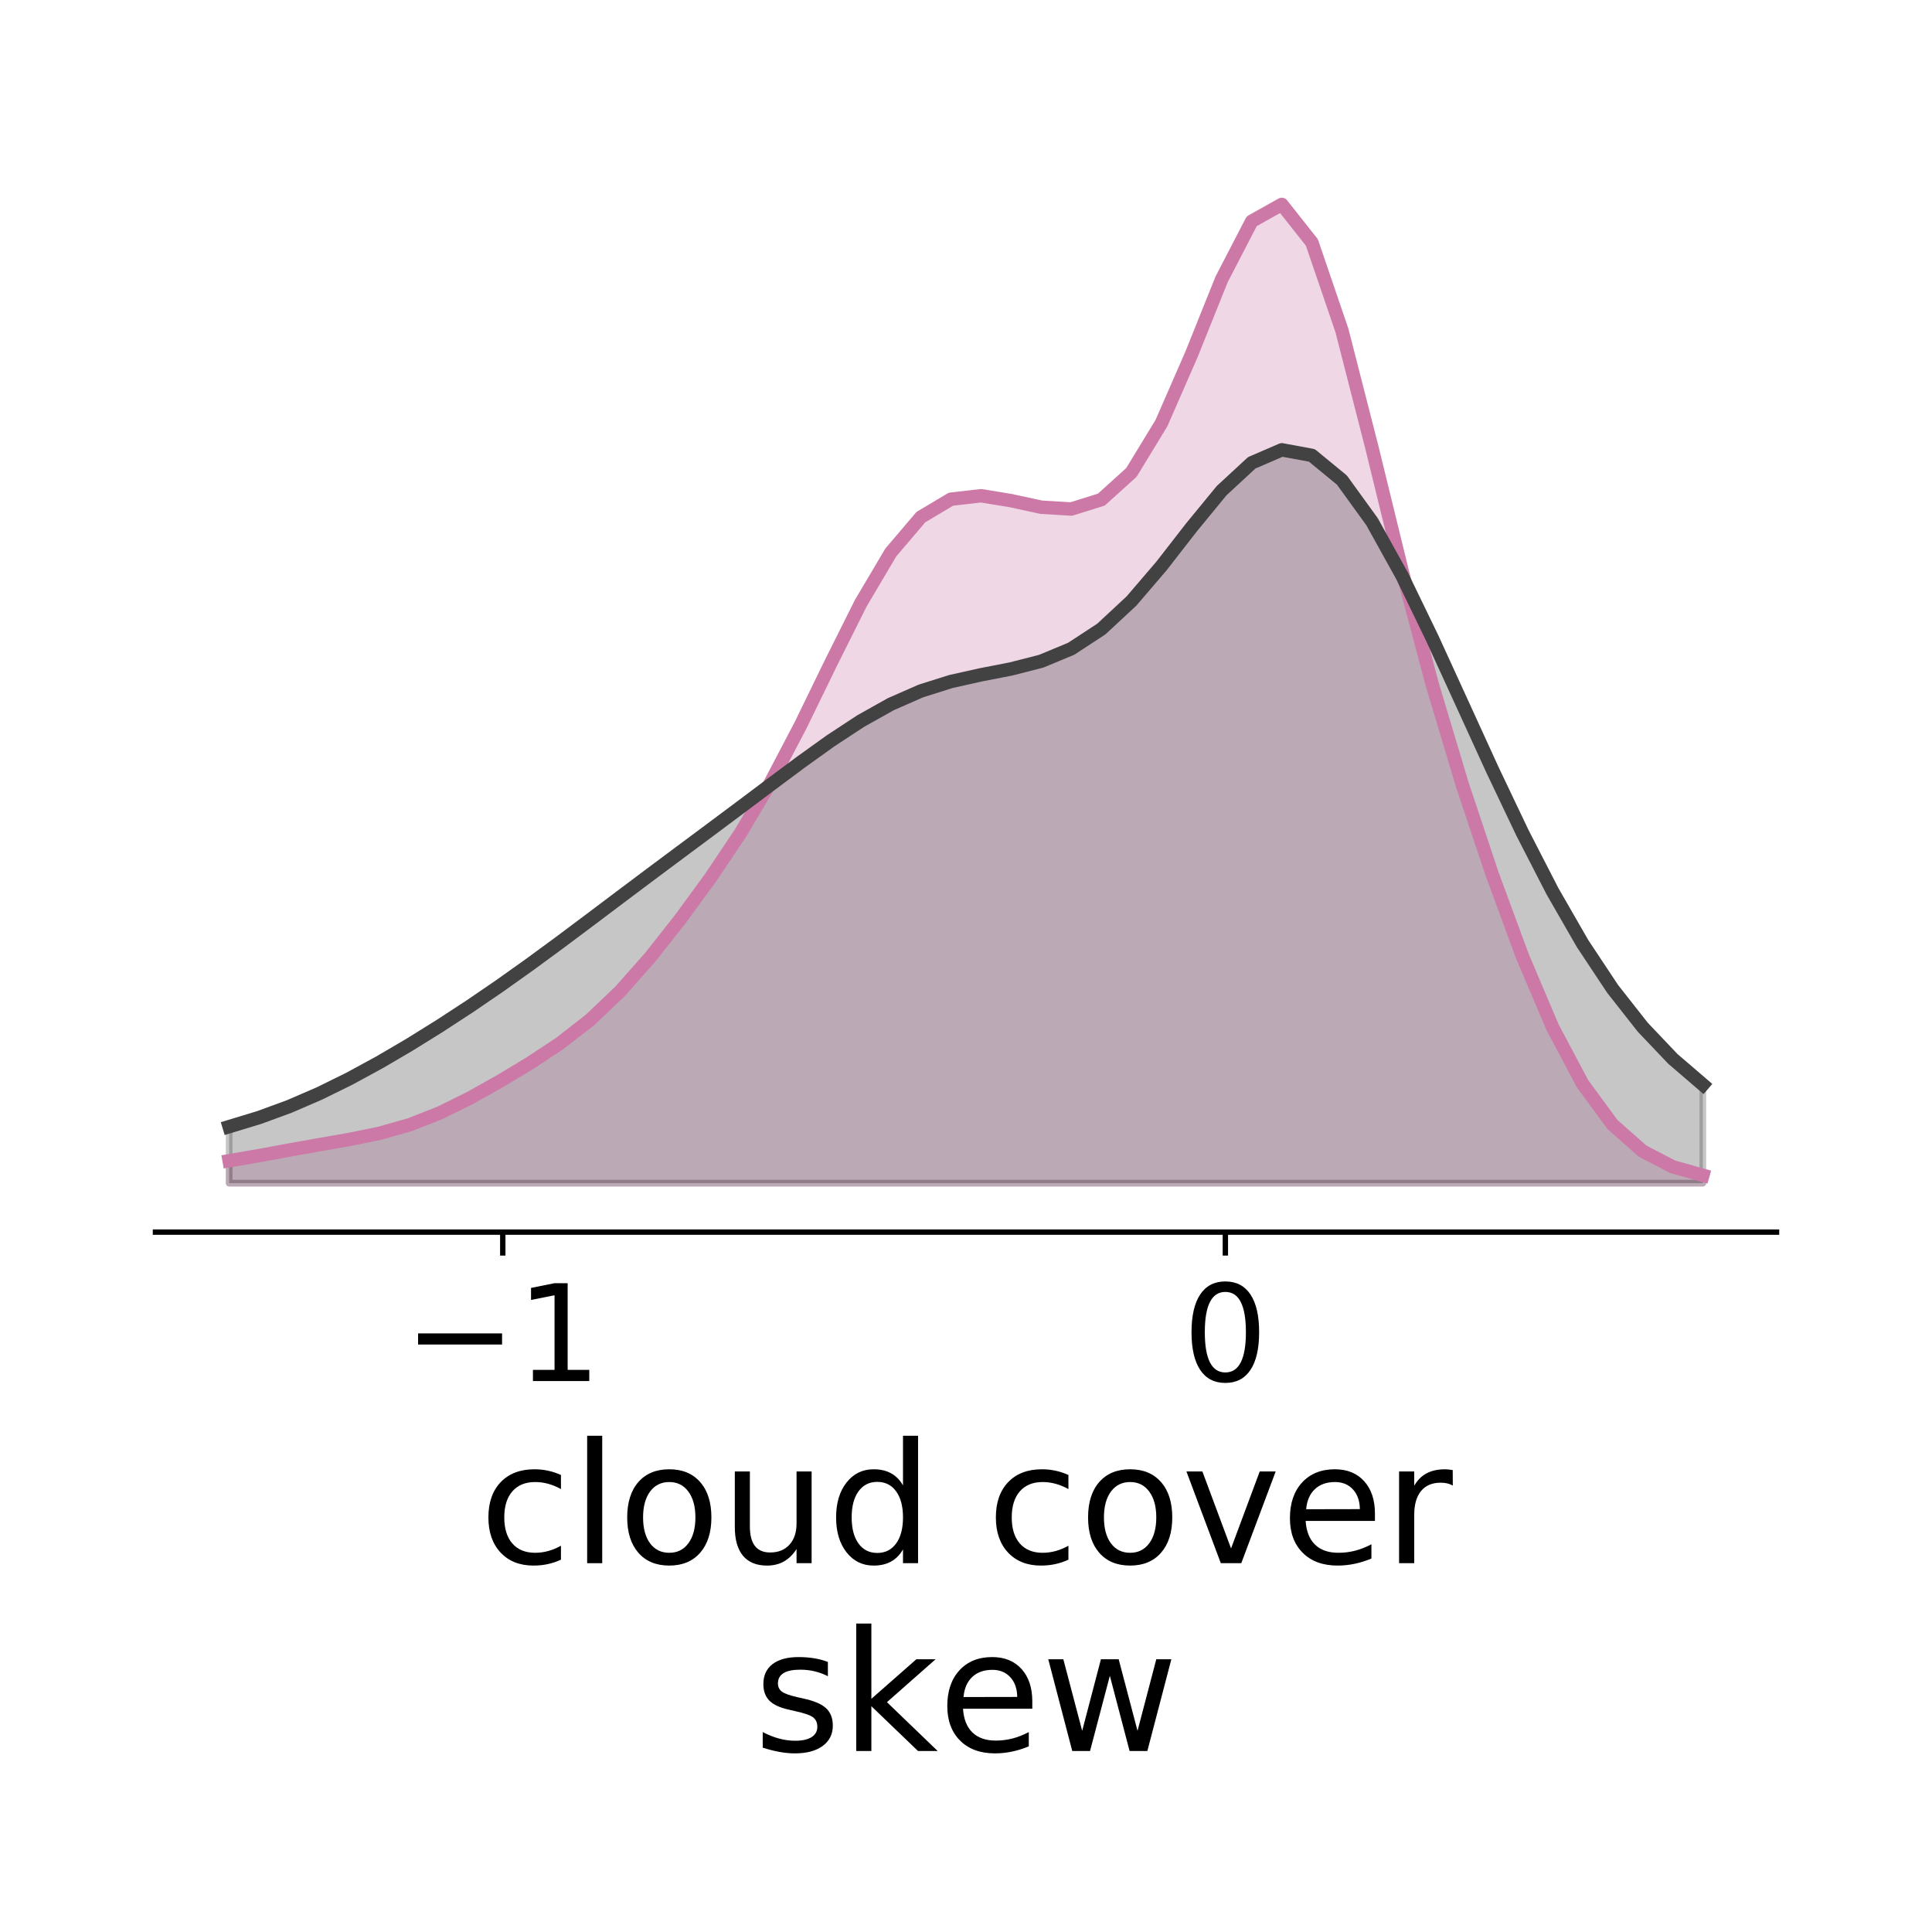
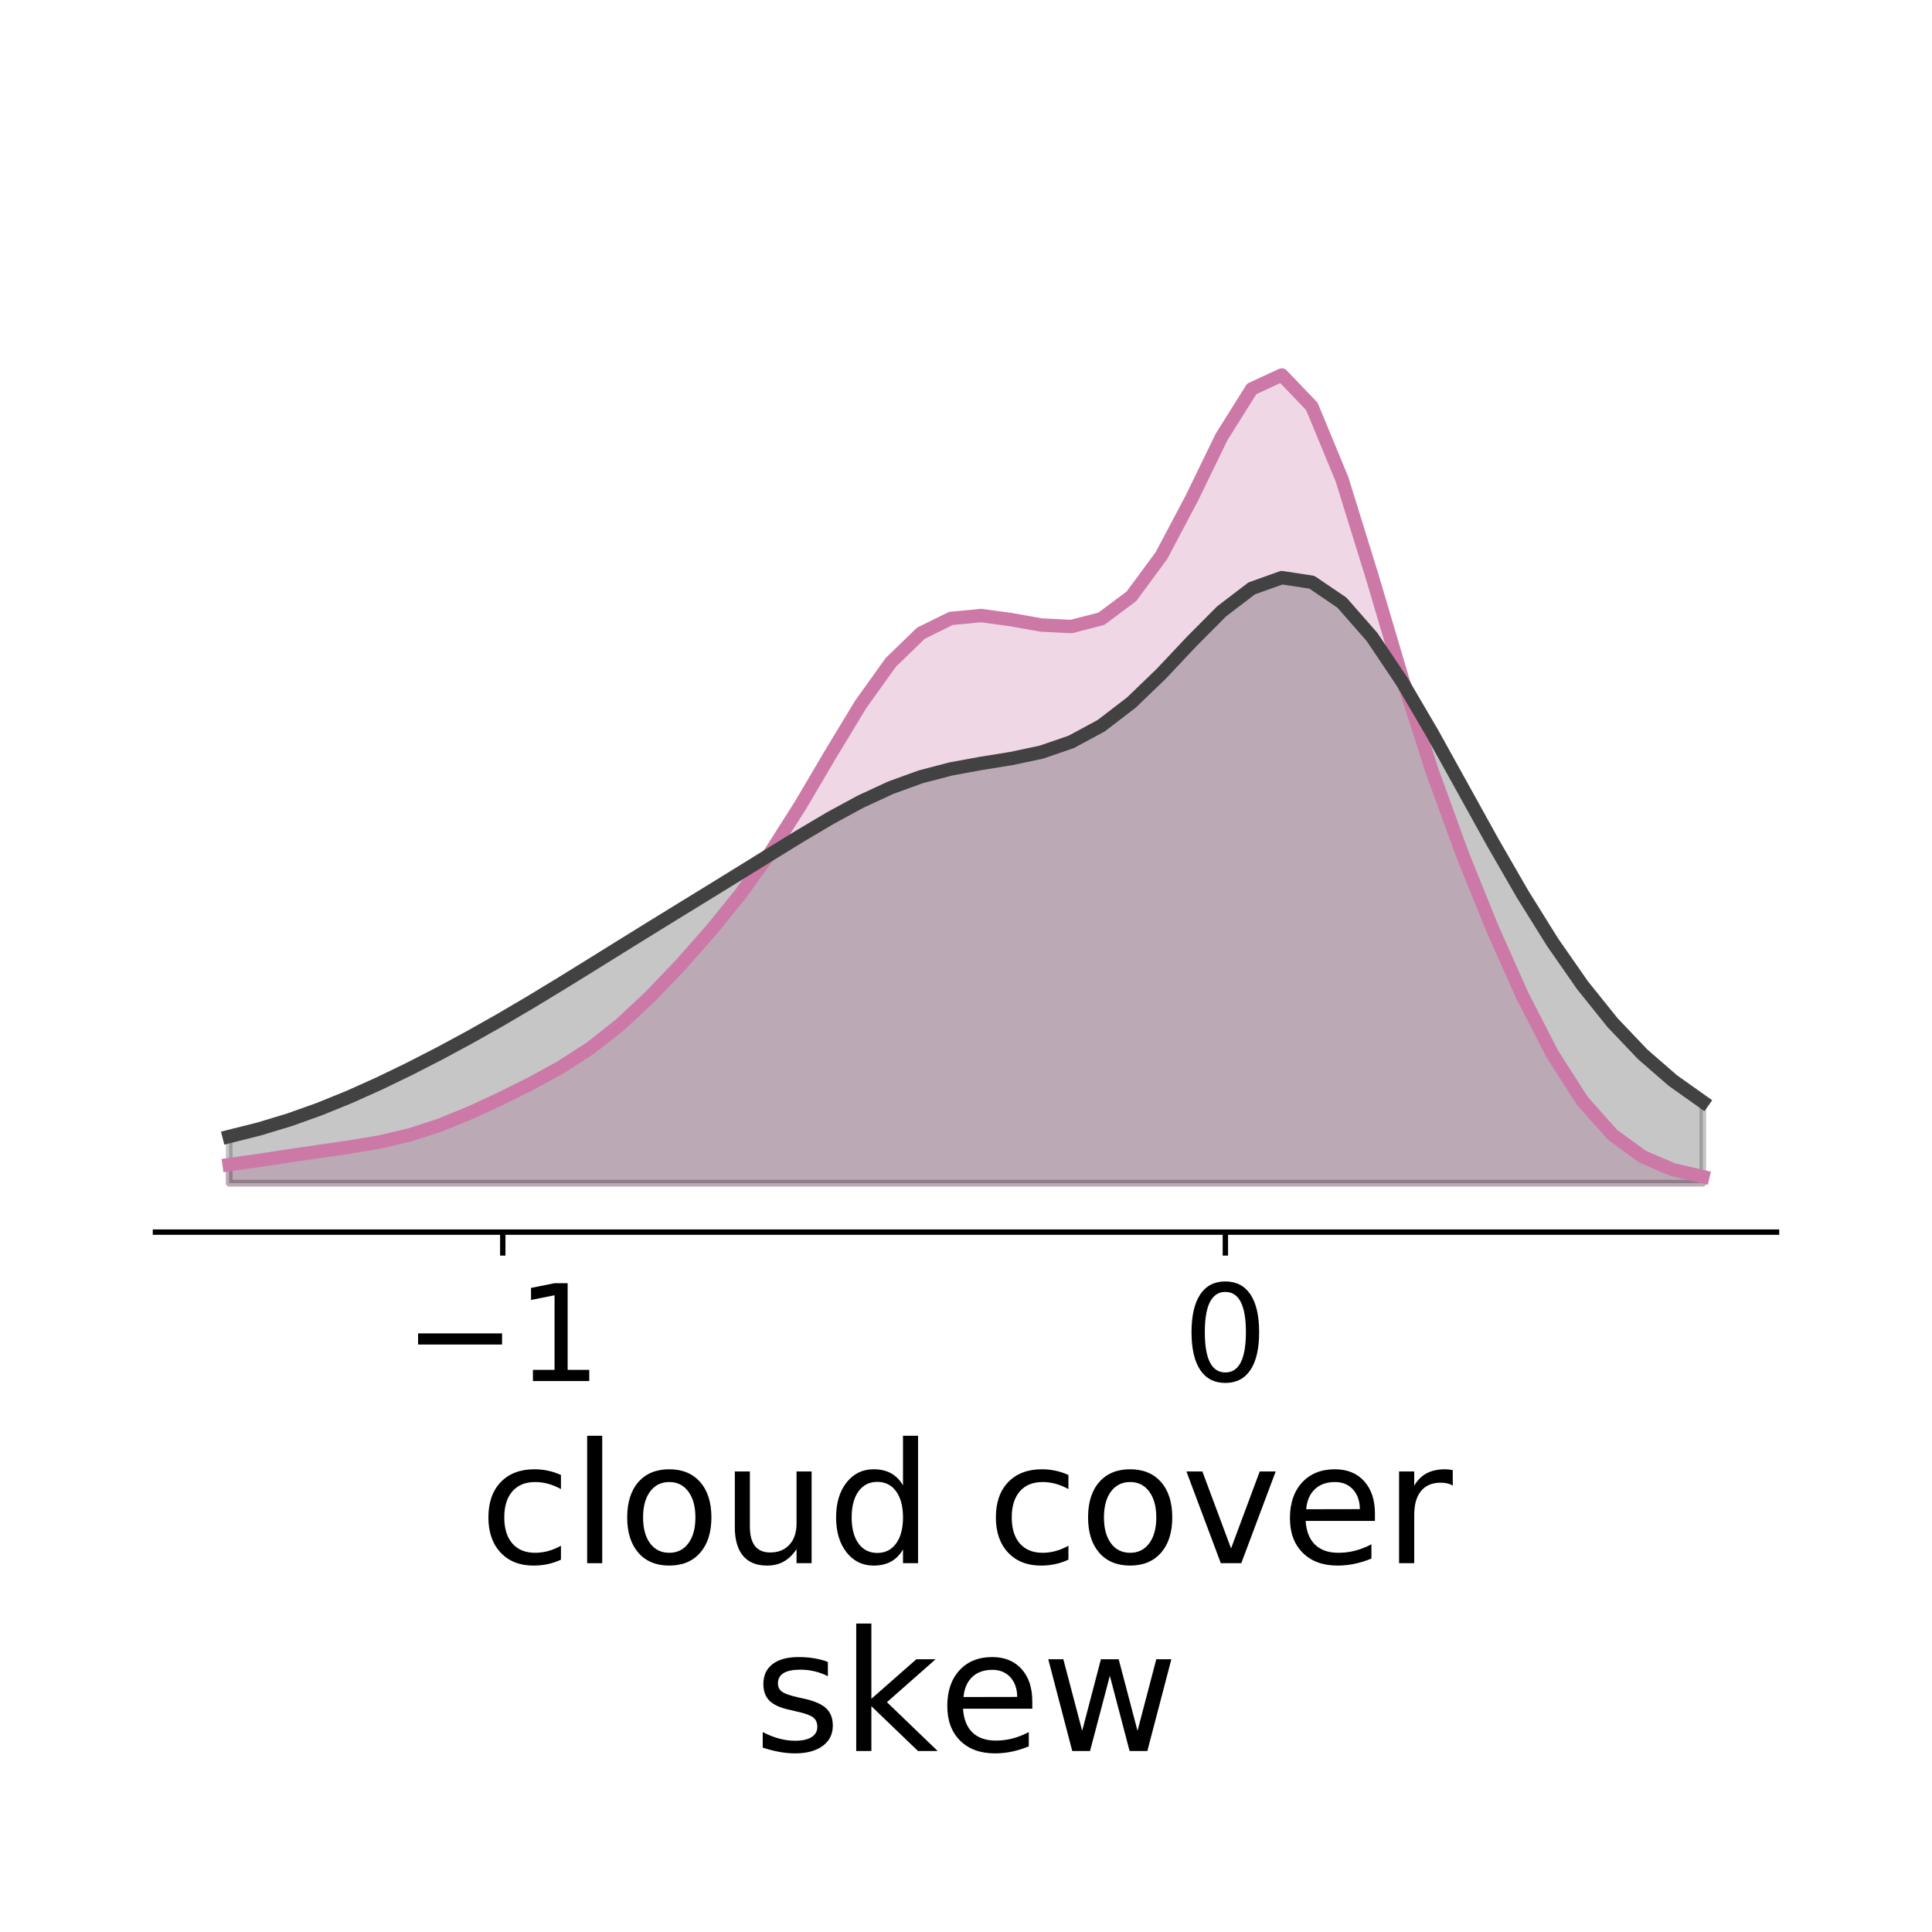
<svg xmlns="http://www.w3.org/2000/svg" xmlns:xlink="http://www.w3.org/1999/xlink" height="288pt" version="1.1" viewBox="0 0 288 288" width="288pt">
  <defs>
    <style type="text/css">
*{stroke-linecap:butt;stroke-linejoin:round;}
  </style>
  </defs>
  <g id="figure_1">
    <g id="patch_1">
      <path d="M 0 288  L 288 288  L 288 0  L 0 0  z " style="fill:#ffffff;" />
    </g>
    <g id="axes_1">
      <g id="patch_2">
        <path d="M 23.175 183.67  L 264.825 183.67  L 264.825 23.175  L 23.175 23.175  z " style="fill:#ffffff;" />
      </g>
      <g id="PolyCollection_1">
        <defs>
-           <path d="M 34.159 -111.625  L 34.159 -114.97  L 38.642 -115.738  L 43.126 -116.566  L 47.609 -117.365  L 52.092 -118.145  L 56.576 -119.06  L 61.059 -120.329  L 65.542 -122.089  L 70.026 -124.304  L 74.509 -126.816  L 78.992 -129.513  L 83.475 -132.476  L 87.959 -135.965  L 92.442 -140.232  L 96.925 -145.303  L 101.409 -150.988  L 105.892 -157.121  L 110.375 -163.803  L 114.859 -171.34  L 119.342 -179.889  L 123.825 -189.102  L 128.308 -198.073  L 132.792 -205.649  L 137.275 -210.915  L 141.758 -213.586  L 146.242 -214.101  L 150.725 -213.366  L 155.208 -212.391  L 159.692 -212.122  L 164.175 -213.521  L 168.658 -217.577  L 173.141 -224.939  L 177.625 -235.203  L 182.108 -246.369  L 186.591 -255.019  L 191.075 -257.53  L 195.558 -251.859  L 200.041 -238.732  L 204.525 -221.218  L 209.008 -202.889  L 213.491 -186.005  L 217.974 -171.053  L 222.458 -157.615  L 226.941 -145.458  L 231.424 -134.895  L 235.908 -126.444  L 240.391 -120.347  L 244.874 -116.392  L 249.358 -114.066  L 253.841 -112.803  L 253.841 -111.625  L 253.841 -111.625  L 249.358 -111.625  L 244.874 -111.625  L 240.391 -111.625  L 235.908 -111.625  L 231.424 -111.625  L 226.941 -111.625  L 222.458 -111.625  L 217.974 -111.625  L 213.491 -111.625  L 209.008 -111.625  L 204.525 -111.625  L 200.041 -111.625  L 195.558 -111.625  L 191.075 -111.625  L 186.591 -111.625  L 182.108 -111.625  L 177.625 -111.625  L 173.141 -111.625  L 168.658 -111.625  L 164.175 -111.625  L 159.692 -111.625  L 155.208 -111.625  L 150.725 -111.625  L 146.242 -111.625  L 141.758 -111.625  L 137.275 -111.625  L 132.792 -111.625  L 128.308 -111.625  L 123.825 -111.625  L 119.342 -111.625  L 114.859 -111.625  L 110.375 -111.625  L 105.892 -111.625  L 101.409 -111.625  L 96.925 -111.625  L 92.442 -111.625  L 87.959 -111.625  L 83.475 -111.625  L 78.992 -111.625  L 74.509 -111.625  L 70.026 -111.625  L 65.542 -111.625  L 61.059 -111.625  L 56.576 -111.625  L 52.092 -111.625  L 47.609 -111.625  L 43.126 -111.625  L 38.642 -111.625  L 34.159 -111.625  z " id="mff9059bc2b" style="stroke:#cc79a7;stroke-opacity:0.3;" />
+           <path d="M 34.159 -111.625  L 34.159 -114.387  L 38.642 -115.021  L 43.126 -115.705  L 47.609 -116.365  L 52.092 -117.009  L 56.576 -117.764  L 61.059 -118.812  L 65.542 -120.266  L 70.026 -122.094  L 74.509 -124.169  L 78.992 -126.396  L 83.475 -128.842  L 87.959 -131.723  L 92.442 -135.246  L 96.925 -139.434  L 101.409 -144.127  L 105.892 -149.192  L 110.375 -154.709  L 114.859 -160.932  L 119.342 -167.992  L 123.825 -175.599  L 128.308 -183.006  L 132.792 -189.262  L 137.275 -193.61  L 141.758 -195.815  L 146.242 -196.24  L 150.725 -195.633  L 155.208 -194.829  L 159.692 -194.607  L 164.175 -195.761  L 168.658 -199.111  L 173.141 -205.189  L 177.625 -213.665  L 182.108 -222.885  L 186.591 -230.026  L 191.075 -232.1  L 195.558 -227.418  L 200.041 -216.578  L 204.525 -202.117  L 209.008 -186.982  L 213.491 -173.041  L 217.974 -160.695  L 222.458 -149.6  L 226.941 -139.561  L 231.424 -130.839  L 235.908 -123.861  L 240.391 -118.827  L 244.874 -115.561  L 249.358 -113.64  L 253.841 -112.597  L 253.841 -111.625  L 253.841 -111.625  L 249.358 -111.625  L 244.874 -111.625  L 240.391 -111.625  L 235.908 -111.625  L 231.424 -111.625  L 226.941 -111.625  L 222.458 -111.625  L 217.974 -111.625  L 213.491 -111.625  L 209.008 -111.625  L 204.525 -111.625  L 200.041 -111.625  L 195.558 -111.625  L 191.075 -111.625  L 186.591 -111.625  L 182.108 -111.625  L 177.625 -111.625  L 173.141 -111.625  L 168.658 -111.625  L 164.175 -111.625  L 159.692 -111.625  L 155.208 -111.625  L 150.725 -111.625  L 146.242 -111.625  L 141.758 -111.625  L 137.275 -111.625  L 132.792 -111.625  L 128.308 -111.625  L 123.825 -111.625  L 119.342 -111.625  L 114.859 -111.625  L 110.375 -111.625  L 105.892 -111.625  L 101.409 -111.625  L 96.925 -111.625  L 92.442 -111.625  L 87.959 -111.625  L 83.475 -111.625  L 78.992 -111.625  L 74.509 -111.625  L 70.026 -111.625  L 65.542 -111.625  L 61.059 -111.625  L 56.576 -111.625  L 52.092 -111.625  L 47.609 -111.625  L 43.126 -111.625  L 38.642 -111.625  L 34.159 -111.625  z " id="m54d110b511" style="stroke:#cc79a7;stroke-opacity:0.3;" />
        </defs>
-         <g clip-path="url(#pe52af30c94)">
-           <use style="fill:#cc79a7;fill-opacity:0.3;stroke:#cc79a7;stroke-opacity:0.3;" x="0" xlink:href="#mff9059bc2b" y="288" />
+         <g clip-path="url(#p31d4b92390)">
+           <use style="fill:#cc79a7;fill-opacity:0.3;stroke:#cc79a7;stroke-opacity:0.3;" x="0" xlink:href="#m54d110b511" y="288" />
        </g>
      </g>
      <g id="PolyCollection_2">
        <defs>
-           <path d="M 34.159 -111.625  L 34.159 -120.054  L 38.642 -121.416  L 43.126 -123.061  L 47.609 -124.997  L 52.092 -127.205  L 56.576 -129.645  L 61.059 -132.274  L 65.542 -135.061  L 70.026 -137.989  L 74.509 -141.052  L 78.992 -144.242  L 83.475 -147.534  L 87.959 -150.89  L 92.442 -154.266  L 96.925 -157.63  L 101.409 -160.972  L 105.892 -164.307  L 110.375 -167.654  L 114.859 -171.017  L 119.342 -174.356  L 123.825 -177.572  L 128.308 -180.516  L 132.792 -183.029  L 137.275 -184.997  L 141.758 -186.411  L 146.242 -187.41  L 150.725 -188.283  L 155.208 -189.432  L 159.692 -191.296  L 164.175 -194.233  L 168.658 -198.399  L 173.141 -203.632  L 177.625 -209.403  L 182.108 -214.861  L 186.591 -219.008  L 191.075 -220.945  L 195.558 -220.116  L 200.041 -216.43  L 204.525 -210.234  L 209.008 -202.152  L 213.491 -192.892  L 217.974 -183.096  L 222.458 -173.285  L 226.941 -163.866  L 231.424 -155.147  L 235.908 -147.349  L 240.391 -140.591  L 244.874 -134.886  L 249.358 -130.165  L 253.841 -126.314  L 253.841 -111.625  L 253.841 -111.625  L 249.358 -111.625  L 244.874 -111.625  L 240.391 -111.625  L 235.908 -111.625  L 231.424 -111.625  L 226.941 -111.625  L 222.458 -111.625  L 217.974 -111.625  L 213.491 -111.625  L 209.008 -111.625  L 204.525 -111.625  L 200.041 -111.625  L 195.558 -111.625  L 191.075 -111.625  L 186.591 -111.625  L 182.108 -111.625  L 177.625 -111.625  L 173.141 -111.625  L 168.658 -111.625  L 164.175 -111.625  L 159.692 -111.625  L 155.208 -111.625  L 150.725 -111.625  L 146.242 -111.625  L 141.758 -111.625  L 137.275 -111.625  L 132.792 -111.625  L 128.308 -111.625  L 123.825 -111.625  L 119.342 -111.625  L 114.859 -111.625  L 110.375 -111.625  L 105.892 -111.625  L 101.409 -111.625  L 96.925 -111.625  L 92.442 -111.625  L 87.959 -111.625  L 83.475 -111.625  L 78.992 -111.625  L 74.509 -111.625  L 70.026 -111.625  L 65.542 -111.625  L 61.059 -111.625  L 56.576 -111.625  L 52.092 -111.625  L 47.609 -111.625  L 43.126 -111.625  L 38.642 -111.625  L 34.159 -111.625  z " id="mfd7965b00b" style="stroke:#424243;stroke-opacity:0.3;" />
+           <path d="M 34.159 -111.625  L 34.159 -118.585  L 38.642 -119.71  L 43.126 -121.068  L 47.609 -122.667  L 52.092 -124.49  L 56.576 -126.504  L 61.059 -128.675  L 65.542 -130.976  L 70.026 -133.394  L 74.509 -135.924  L 78.992 -138.557  L 83.475 -141.276  L 87.959 -144.046  L 92.442 -146.834  L 96.925 -149.612  L 101.409 -152.372  L 105.892 -155.125  L 110.375 -157.888  L 114.859 -160.666  L 119.342 -163.423  L 123.825 -166.078  L 128.308 -168.509  L 132.792 -170.584  L 137.275 -172.209  L 141.758 -173.377  L 146.242 -174.201  L 150.725 -174.922  L 155.208 -175.871  L 159.692 -177.41  L 164.175 -179.835  L 168.658 -183.275  L 173.141 -187.596  L 177.625 -192.361  L 182.108 -196.868  L 186.591 -200.292  L 191.075 -201.892  L 195.558 -201.207  L 200.041 -198.163  L 204.525 -193.047  L 209.008 -186.374  L 213.491 -178.728  L 217.974 -170.639  L 222.458 -162.539  L 226.941 -154.761  L 231.424 -147.562  L 235.908 -141.123  L 240.391 -135.542  L 244.874 -130.832  L 249.358 -126.934  L 253.841 -123.754  L 253.841 -111.625  L 253.841 -111.625  L 249.358 -111.625  L 244.874 -111.625  L 240.391 -111.625  L 235.908 -111.625  L 231.424 -111.625  L 226.941 -111.625  L 222.458 -111.625  L 217.974 -111.625  L 213.491 -111.625  L 209.008 -111.625  L 204.525 -111.625  L 200.041 -111.625  L 195.558 -111.625  L 191.075 -111.625  L 186.591 -111.625  L 182.108 -111.625  L 177.625 -111.625  L 173.141 -111.625  L 168.658 -111.625  L 164.175 -111.625  L 159.692 -111.625  L 155.208 -111.625  L 150.725 -111.625  L 146.242 -111.625  L 141.758 -111.625  L 137.275 -111.625  L 132.792 -111.625  L 128.308 -111.625  L 123.825 -111.625  L 119.342 -111.625  L 114.859 -111.625  L 110.375 -111.625  L 105.892 -111.625  L 101.409 -111.625  L 96.925 -111.625  L 92.442 -111.625  L 87.959 -111.625  L 83.475 -111.625  L 78.992 -111.625  L 74.509 -111.625  L 70.026 -111.625  L 65.542 -111.625  L 61.059 -111.625  L 56.576 -111.625  L 52.092 -111.625  L 47.609 -111.625  L 43.126 -111.625  L 38.642 -111.625  L 34.159 -111.625  z " id="md9b91b85db" style="stroke:#424243;stroke-opacity:0.3;" />
        </defs>
-         <g clip-path="url(#pe52af30c94)">
-           <use style="fill:#424243;fill-opacity:0.3;stroke:#424243;stroke-opacity:0.3;" x="0" xlink:href="#mfd7965b00b" y="288" />
+         <g clip-path="url(#p31d4b92390)">
+           <use style="fill:#424243;fill-opacity:0.3;stroke:#424243;stroke-opacity:0.3;" x="0" xlink:href="#md9b91b85db" y="288" />
        </g>
      </g>
      <g id="matplotlib.axis_1">
        <g id="xtick_1">
          <g id="line2d_1">
            <defs>
-               <path d="M 0 0  L 0 3.5  " id="maf61e06ef5" style="stroke:#000000;stroke-width:0.8;" />
+               <path d="M 0 0  L 0 3.5  " id="me7c0847f8a" style="stroke:#000000;stroke-width:0.8;" />
            </defs>
            <g>
-               <use style="stroke:#000000;stroke-width:0.8;" x="74.947" xlink:href="#maf61e06ef5" y="183.67" />
+               <use style="stroke:#000000;stroke-width:0.8;" x="74.947" xlink:href="#me7c0847f8a" y="183.67" />
            </g>
          </g>
          <g id="text_1">
            <defs>
              <path d="M 10.594 35.5  L 73.188 35.5  L 73.188 27.203  L 10.594 27.203  z " id="DejaVuSans-2212" />
              <path d="M 12.406 8.297  L 28.516 8.297  L 28.516 63.922  L 10.984 60.406  L 10.984 69.391  L 28.422 72.906  L 38.281 72.906  L 38.281 8.297  L 54.391 8.297  L 54.391 0  L 12.406 0  z " id="DejaVuSans-31" />
            </defs>
            <g transform="translate(60.20507 205.8669)scale(0.2 -0.2)">
              <use xlink:href="#DejaVuSans-2212" />
              <use x="83.789" xlink:href="#DejaVuSans-31" />
            </g>
          </g>
        </g>
        <g id="xtick_2">
          <g id="line2d_2">
            <g>
-               <use style="stroke:#000000;stroke-width:0.8;" x="182.662" xlink:href="#maf61e06ef5" y="183.67" />
+               <use style="stroke:#000000;stroke-width:0.8;" x="182.662" xlink:href="#me7c0847f8a" y="183.67" />
            </g>
          </g>
          <g id="text_2">
            <defs>
              <path d="M 31.781 66.406  Q 24.172 66.406 20.328 58.906  Q 16.5 51.422 16.5 36.375  Q 16.5 21.391 20.328 13.891  Q 24.172 6.391 31.781 6.391  Q 39.453 6.391 43.281 13.891  Q 47.125 21.391 47.125 36.375  Q 47.125 51.422 43.281 58.906  Q 39.453 66.406 31.781 66.406  z M 31.781 74.219  Q 44.047 74.219 50.516 64.516  Q 56.984 54.828 56.984 36.375  Q 56.984 17.969 50.516 8.266  Q 44.047 -1.422 31.781 -1.422  Q 19.531 -1.422 13.062 8.266  Q 6.594 17.969 6.594 36.375  Q 6.594 54.828 13.062 64.516  Q 19.531 74.219 31.781 74.219  z " id="DejaVuSans-30" />
            </defs>
            <g transform="translate(176.2999 205.8669)scale(0.2 -0.2)">
              <use xlink:href="#DejaVuSans-30" />
            </g>
          </g>
        </g>
        <g id="text_3">
          <defs>
            <path d="M 48.781 52.594  L 48.781 44.188  Q 44.969 46.297 41.141 47.344  Q 37.312 48.391 33.406 48.391  Q 24.656 48.391 19.812 42.844  Q 14.984 37.312 14.984 27.297  Q 14.984 17.281 19.812 11.734  Q 24.656 6.203 33.406 6.203  Q 37.312 6.203 41.141 7.25  Q 44.969 8.297 48.781 10.406  L 48.781 2.094  Q 45.016 0.344 40.984 -0.531  Q 36.969 -1.422 32.422 -1.422  Q 20.062 -1.422 12.781 6.344  Q 5.516 14.109 5.516 27.297  Q 5.516 40.672 12.859 48.328  Q 20.219 56 33.016 56  Q 37.156 56 41.109 55.141  Q 45.062 54.297 48.781 52.594  z " id="DejaVuSans-63" />
            <path d="M 9.422 75.984  L 18.406 75.984  L 18.406 0  L 9.422 0  z " id="DejaVuSans-6c" />
            <path d="M 30.609 48.391  Q 23.391 48.391 19.188 42.75  Q 14.984 37.109 14.984 27.297  Q 14.984 17.484 19.156 11.844  Q 23.344 6.203 30.609 6.203  Q 37.797 6.203 41.984 11.859  Q 46.188 17.531 46.188 27.297  Q 46.188 37.016 41.984 42.703  Q 37.797 48.391 30.609 48.391  z M 30.609 56  Q 42.328 56 49.016 48.375  Q 55.719 40.766 55.719 27.297  Q 55.719 13.875 49.016 6.219  Q 42.328 -1.422 30.609 -1.422  Q 18.844 -1.422 12.172 6.219  Q 5.516 13.875 5.516 27.297  Q 5.516 40.766 12.172 48.375  Q 18.844 56 30.609 56  z " id="DejaVuSans-6f" />
            <path d="M 8.5 21.578  L 8.5 54.688  L 17.484 54.688  L 17.484 21.922  Q 17.484 14.156 20.5 10.266  Q 23.531 6.391 29.594 6.391  Q 36.859 6.391 41.078 11.031  Q 45.312 15.672 45.312 23.688  L 45.312 54.688  L 54.297 54.688  L 54.297 0  L 45.312 0  L 45.312 8.406  Q 42.047 3.422 37.719 1  Q 33.406 -1.422 27.688 -1.422  Q 18.266 -1.422 13.375 4.438  Q 8.5 10.297 8.5 21.578  z M 31.109 56  z " id="DejaVuSans-75" />
            <path d="M 45.406 46.391  L 45.406 75.984  L 54.391 75.984  L 54.391 0  L 45.406 0  L 45.406 8.203  Q 42.578 3.328 38.25 0.953  Q 33.938 -1.422 27.875 -1.422  Q 17.969 -1.422 11.734 6.484  Q 5.516 14.406 5.516 27.297  Q 5.516 40.188 11.734 48.094  Q 17.969 56 27.875 56  Q 33.938 56 38.25 53.625  Q 42.578 51.266 45.406 46.391  z M 14.797 27.297  Q 14.797 17.391 18.875 11.75  Q 22.953 6.109 30.078 6.109  Q 37.203 6.109 41.297 11.75  Q 45.406 17.391 45.406 27.297  Q 45.406 37.203 41.297 42.844  Q 37.203 48.484 30.078 48.484  Q 22.953 48.484 18.875 42.844  Q 14.797 37.203 14.797 27.297  z " id="DejaVuSans-64" />
            <path id="DejaVuSans-20" />
            <path d="M 2.984 54.688  L 12.5 54.688  L 29.594 8.797  L 46.688 54.688  L 56.203 54.688  L 35.688 0  L 23.484 0  z " id="DejaVuSans-76" />
            <path d="M 56.203 29.594  L 56.203 25.203  L 14.891 25.203  Q 15.484 15.922 20.484 11.062  Q 25.484 6.203 34.422 6.203  Q 39.594 6.203 44.453 7.469  Q 49.312 8.734 54.109 11.281  L 54.109 2.781  Q 49.266 0.734 44.188 -0.344  Q 39.109 -1.422 33.891 -1.422  Q 20.797 -1.422 13.156 6.188  Q 5.516 13.812 5.516 26.812  Q 5.516 40.234 12.766 48.109  Q 20.016 56 32.328 56  Q 43.359 56 49.781 48.891  Q 56.203 41.797 56.203 29.594  z M 47.219 32.234  Q 47.125 39.594 43.094 43.984  Q 39.062 48.391 32.422 48.391  Q 24.906 48.391 20.391 44.141  Q 15.875 39.891 15.188 32.172  z " id="DejaVuSans-65" />
            <path d="M 41.109 46.297  Q 39.594 47.172 37.812 47.578  Q 36.031 48 33.891 48  Q 26.266 48 22.188 43.047  Q 18.109 38.094 18.109 28.812  L 18.109 0  L 9.078 0  L 9.078 54.688  L 18.109 54.688  L 18.109 46.188  Q 20.953 51.172 25.484 53.578  Q 30.031 56 36.531 56  Q 37.453 56 38.578 55.875  Q 39.703 55.766 41.062 55.516  z " id="DejaVuSans-72" />
          </defs>
          <g transform="translate(71.42578 233.0223)scale(0.25 -0.25)">
            <use xlink:href="#DejaVuSans-63" />
            <use x="54.98" xlink:href="#DejaVuSans-6c" />
            <use x="82.764" xlink:href="#DejaVuSans-6f" />
            <use x="143.945" xlink:href="#DejaVuSans-75" />
            <use x="207.324" xlink:href="#DejaVuSans-64" />
            <use x="270.801" xlink:href="#DejaVuSans-20" />
            <use x="302.588" xlink:href="#DejaVuSans-63" />
            <use x="357.568" xlink:href="#DejaVuSans-6f" />
            <use x="418.75" xlink:href="#DejaVuSans-76" />
            <use x="477.93" xlink:href="#DejaVuSans-65" />
            <use x="539.453" xlink:href="#DejaVuSans-72" />
          </g>
          <defs>
            <path d="M 44.281 53.078  L 44.281 44.578  Q 40.484 46.531 36.375 47.5  Q 32.281 48.484 27.875 48.484  Q 21.188 48.484 17.844 46.438  Q 14.5 44.391 14.5 40.281  Q 14.5 37.156 16.891 35.375  Q 19.281 33.594 26.516 31.984  L 29.594 31.297  Q 39.156 29.25 43.188 25.516  Q 47.219 21.781 47.219 15.094  Q 47.219 7.469 41.188 3.016  Q 35.156 -1.422 24.609 -1.422  Q 20.219 -1.422 15.453 -0.562  Q 10.688 0.297 5.422 2  L 5.422 11.281  Q 10.406 8.688 15.234 7.391  Q 20.062 6.109 24.812 6.109  Q 31.156 6.109 34.562 8.281  Q 37.984 10.453 37.984 14.406  Q 37.984 18.062 35.516 20.016  Q 33.062 21.969 24.703 23.781  L 21.578 24.516  Q 13.234 26.266 9.516 29.906  Q 5.812 33.547 5.812 39.891  Q 5.812 47.609 11.281 51.797  Q 16.75 56 26.812 56  Q 31.781 56 36.172 55.266  Q 40.578 54.547 44.281 53.078  z " id="DejaVuSans-73" />
            <path d="M 9.078 75.984  L 18.109 75.984  L 18.109 31.109  L 44.922 54.688  L 56.391 54.688  L 27.391 29.109  L 57.625 0  L 45.906 0  L 18.109 26.703  L 18.109 0  L 9.078 0  z " id="DejaVuSans-6b" />
            <path d="M 4.203 54.688  L 13.188 54.688  L 24.422 12.016  L 35.594 54.688  L 46.188 54.688  L 57.422 12.016  L 68.609 54.688  L 77.594 54.688  L 63.281 0  L 52.688 0  L 40.922 44.828  L 29.109 0  L 18.5 0  z " id="DejaVuSans-77" />
          </defs>
          <g transform="translate(112.3418 261.0169)scale(0.25 -0.25)">
            <use xlink:href="#DejaVuSans-73" />
            <use x="52.1" xlink:href="#DejaVuSans-6b" />
            <use x="109.963" xlink:href="#DejaVuSans-65" />
            <use x="171.486" xlink:href="#DejaVuSans-77" />
          </g>
        </g>
      </g>
      <g id="line2d_3">
-         <path clip-path="url(#pe52af30c94)" d="M 34.159 173.03  L 38.642 172.262  L 43.126 171.434  L 47.609 170.635  L 52.092 169.855  L 56.576 168.94  L 61.059 167.671  L 65.542 165.911  L 70.026 163.696  L 74.509 161.184  L 78.992 158.487  L 83.475 155.524  L 87.959 152.035  L 92.442 147.768  L 96.925 142.697  L 101.409 137.012  L 105.892 130.879  L 110.375 124.197  L 114.859 116.66  L 119.342 108.111  L 123.825 98.898  L 128.308 89.927  L 132.792 82.351  L 137.275 77.085  L 141.758 74.414  L 146.242 73.899  L 150.725 74.634  L 155.208 75.609  L 159.692 75.878  L 164.175 74.479  L 168.658 70.423  L 173.141 63.061  L 177.625 52.797  L 182.108 41.631  L 186.591 32.981  L 191.075 30.47  L 195.558 36.141  L 200.041 49.268  L 204.525 66.782  L 209.008 85.111  L 213.491 101.995  L 217.974 116.947  L 222.458 130.385  L 226.941 142.542  L 231.424 153.105  L 235.908 161.556  L 240.391 167.653  L 244.874 171.608  L 249.358 173.934  L 253.841 175.197  " style="fill:none;stroke:#cc79a7;stroke-linecap:square;stroke-width:2;" />
+         <path clip-path="url(#p31d4b92390)" d="M 34.159 173.613  L 38.642 172.979  L 43.126 172.295  L 47.609 171.635  L 52.092 170.991  L 56.576 170.236  L 61.059 169.188  L 65.542 167.734  L 70.026 165.906  L 74.509 163.831  L 78.992 161.604  L 83.475 159.158  L 87.959 156.277  L 92.442 152.754  L 96.925 148.566  L 101.409 143.873  L 105.892 138.808  L 110.375 133.291  L 114.859 127.068  L 119.342 120.008  L 123.825 112.401  L 128.308 104.994  L 132.792 98.738  L 137.275 94.39  L 141.758 92.185  L 146.242 91.76  L 150.725 92.367  L 155.208 93.171  L 159.692 93.393  L 164.175 92.239  L 168.658 88.889  L 173.141 82.811  L 177.625 74.335  L 182.108 65.115  L 186.591 57.974  L 191.075 55.9  L 195.558 60.582  L 200.041 71.422  L 204.525 85.883  L 209.008 101.018  L 213.491 114.959  L 217.974 127.305  L 222.458 138.4  L 226.941 148.439  L 231.424 157.161  L 235.908 164.139  L 240.391 169.173  L 244.874 172.439  L 249.358 174.36  L 253.841 175.403  " style="fill:none;stroke:#cc79a7;stroke-linecap:square;stroke-width:2;" />
      </g>
      <g id="line2d_4">
-         <path clip-path="url(#pe52af30c94)" d="M 34.159 167.946  L 38.642 166.584  L 43.126 164.939  L 47.609 163.003  L 52.092 160.795  L 56.576 158.355  L 61.059 155.726  L 65.542 152.939  L 70.026 150.011  L 74.509 146.948  L 78.992 143.758  L 83.475 140.466  L 87.959 137.11  L 92.442 133.734  L 96.925 130.37  L 101.409 127.028  L 105.892 123.693  L 110.375 120.346  L 114.859 116.983  L 119.342 113.644  L 123.825 110.428  L 128.308 107.484  L 132.792 104.971  L 137.275 103.003  L 141.758 101.589  L 146.242 100.59  L 150.725 99.717  L 155.208 98.568  L 159.692 96.704  L 164.175 93.767  L 168.658 89.601  L 173.141 84.368  L 177.625 78.597  L 182.108 73.139  L 186.591 68.992  L 191.075 67.055  L 195.558 67.884  L 200.041 71.57  L 204.525 77.766  L 209.008 85.848  L 213.491 95.108  L 217.974 104.904  L 222.458 114.715  L 226.941 124.134  L 231.424 132.853  L 235.908 140.651  L 240.391 147.409  L 244.874 153.114  L 249.358 157.835  L 253.841 161.686  " style="fill:none;stroke:#424243;stroke-linecap:square;stroke-width:2;" />
+         <path clip-path="url(#p31d4b92390)" d="M 34.159 169.415  L 38.642 168.29  L 43.126 166.932  L 47.609 165.333  L 52.092 163.51  L 56.576 161.496  L 61.059 159.325  L 65.542 157.024  L 70.026 154.606  L 74.509 152.076  L 78.992 149.443  L 83.475 146.724  L 87.959 143.954  L 92.442 141.166  L 96.925 138.388  L 101.409 135.628  L 105.892 132.875  L 110.375 130.112  L 114.859 127.334  L 119.342 124.577  L 123.825 121.922  L 128.308 119.491  L 132.792 117.416  L 137.275 115.791  L 141.758 114.623  L 146.242 113.799  L 150.725 113.078  L 155.208 112.129  L 159.692 110.59  L 164.175 108.165  L 168.658 104.725  L 173.141 100.404  L 177.625 95.639  L 182.108 91.132  L 186.591 87.708  L 191.075 86.108  L 195.558 86.793  L 200.041 89.837  L 204.525 94.953  L 209.008 101.626  L 213.491 109.272  L 217.974 117.361  L 222.458 125.461  L 226.941 133.239  L 231.424 140.438  L 235.908 146.877  L 240.391 152.458  L 244.874 157.168  L 249.358 161.066  L 253.841 164.246  " style="fill:none;stroke:#424243;stroke-linecap:square;stroke-width:2;" />
      </g>
      <g id="patch_3">
        <path d="M 23.175 183.67  L 264.825 183.67  " style="fill:none;stroke:#000000;stroke-linecap:square;stroke-linejoin:miter;stroke-width:0.8;" />
      </g>
    </g>
  </g>
  <defs>
-     <clipPath id="pe52af30c94">
+     <clipPath id="p31d4b92390">
      <rect height="160.495" width="241.65" x="23.175" y="23.175" />
    </clipPath>
  </defs>
</svg>
